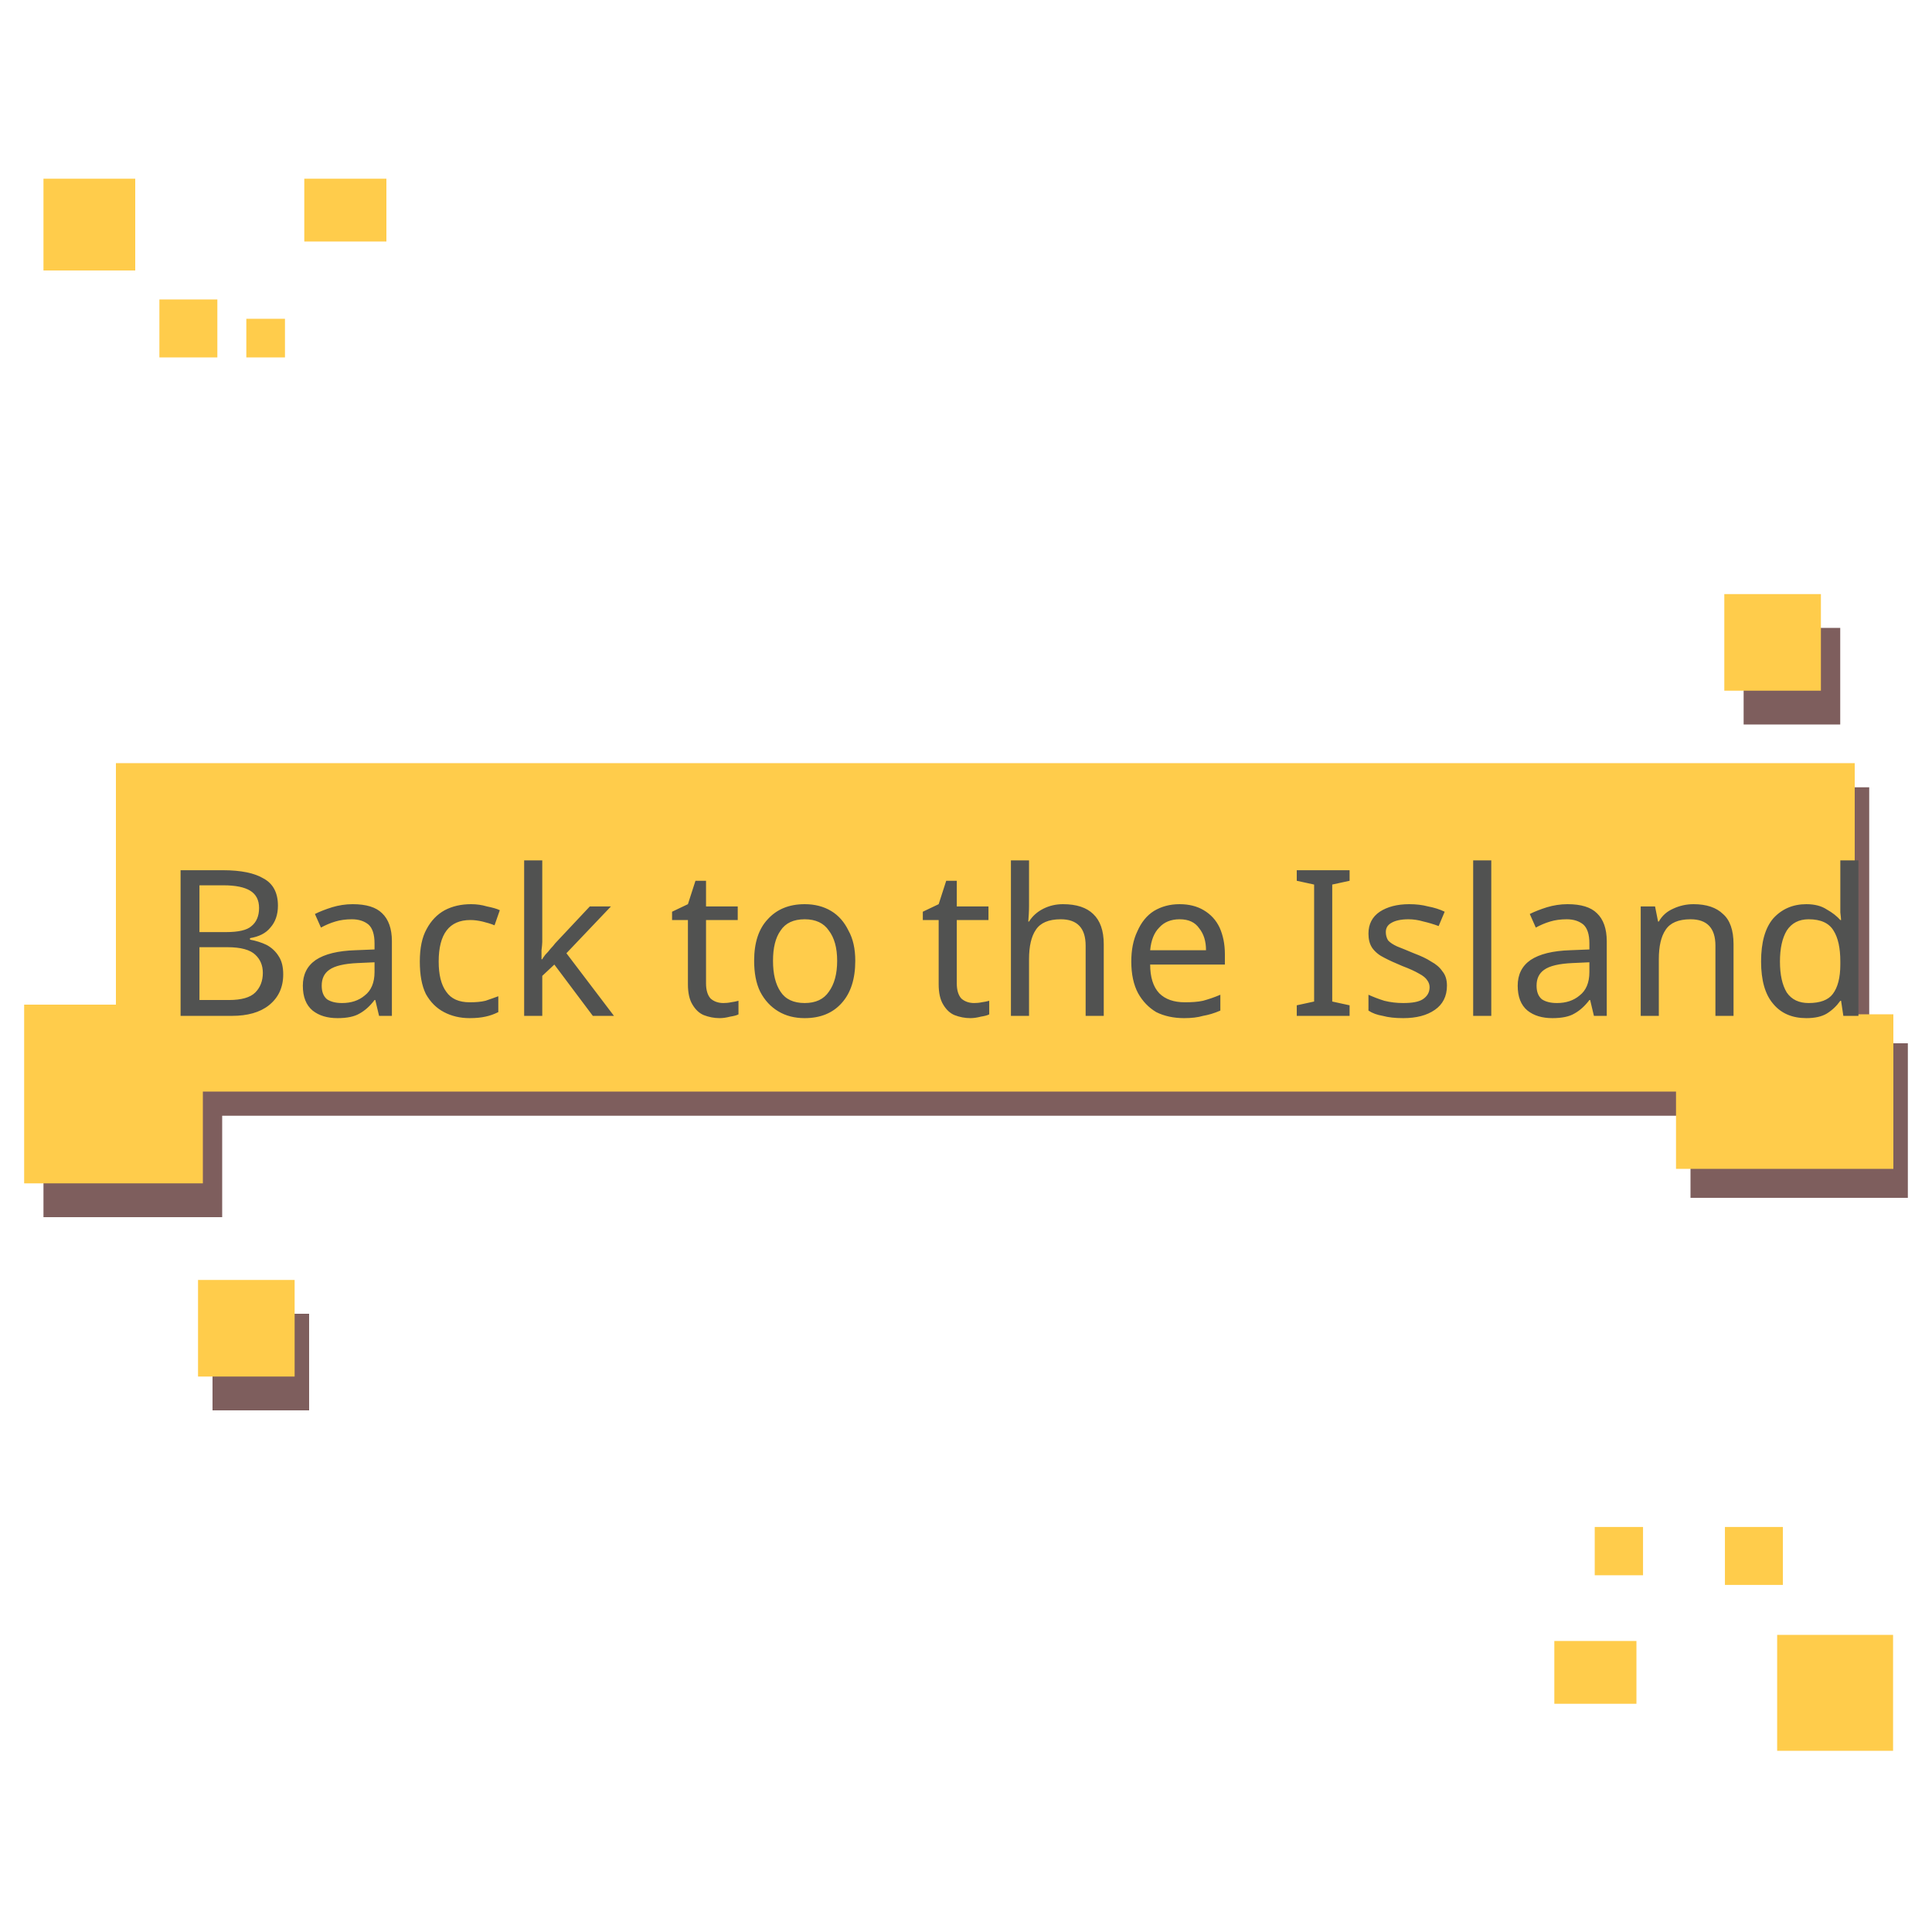
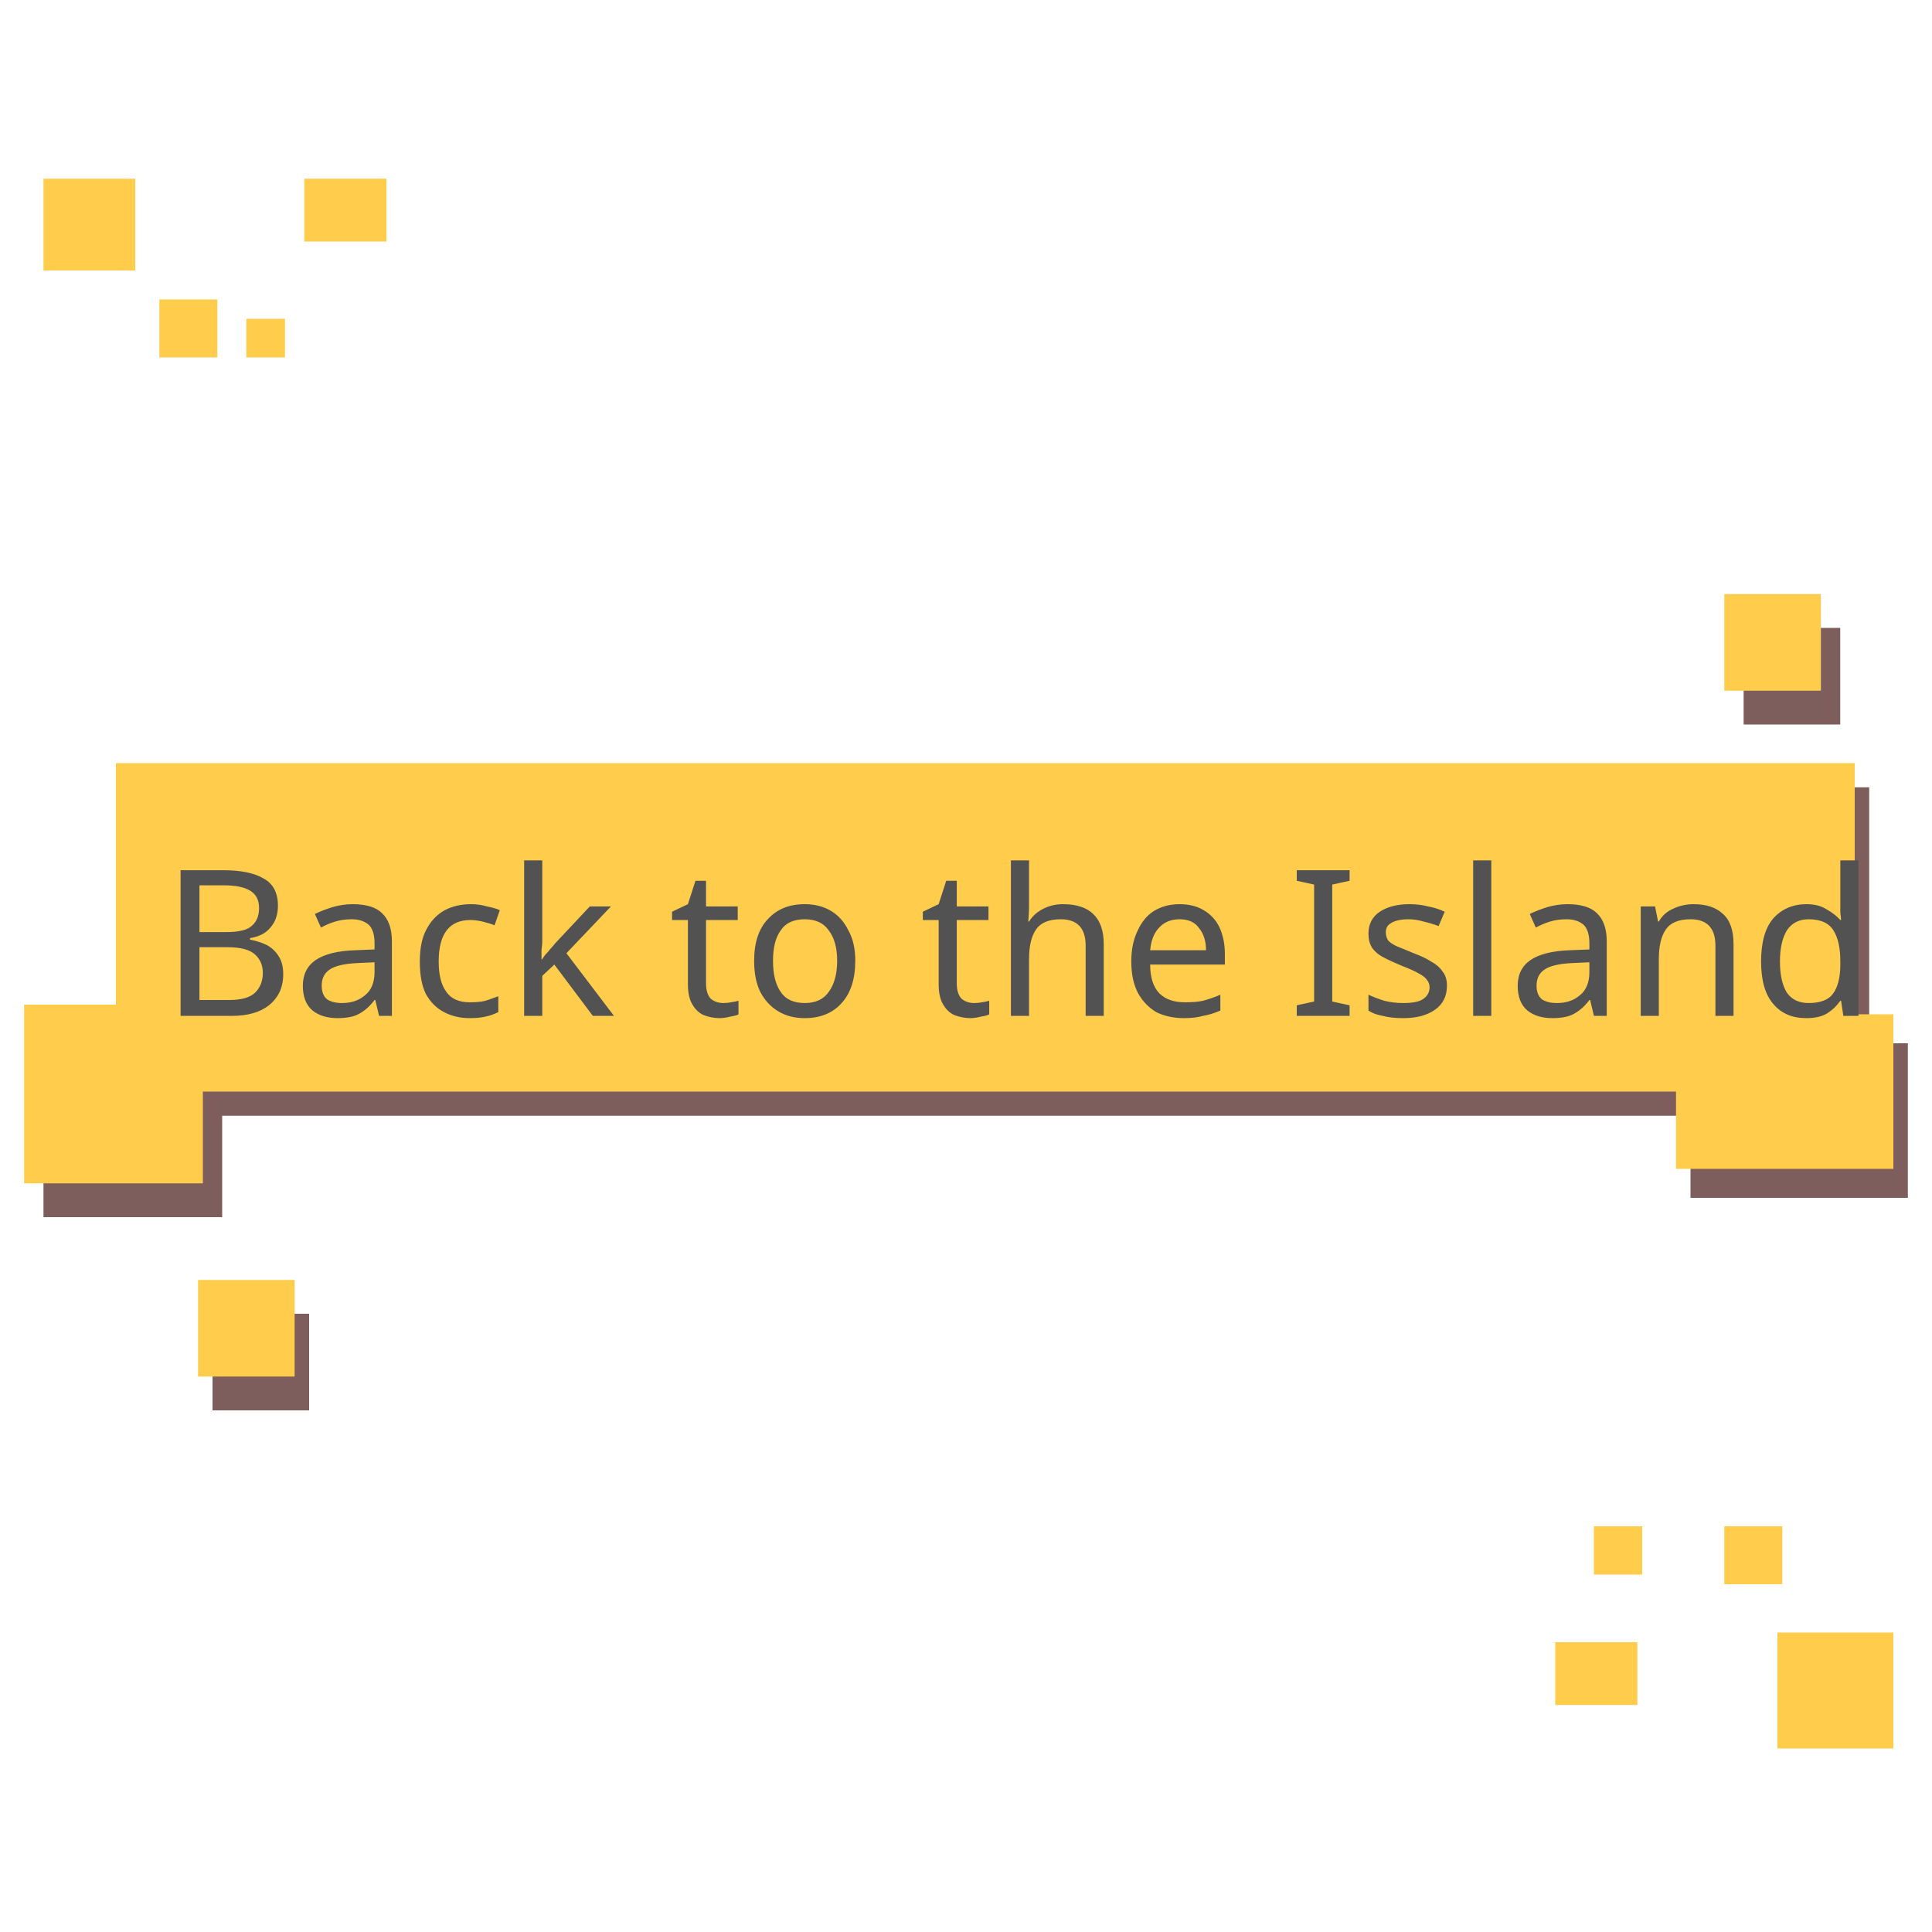
<svg xmlns="http://www.w3.org/2000/svg" version="1.1" id="Layer_1" x="0px" y="0px" viewBox="0 0 40 40" style="enable-background:new 0 0 40 40;" xml:space="preserve">
  <style type="text/css">
	.st0{fill:#FFCC4B;}
	.st1{fill:#7E5E5D;}
	.st2{fill:#515251;}
	.st3{font-family:'Lato-Black';}
	.st4{font-size:4.234px;}
</style>
  <g>
    <rect x="0.9" y="3.7" class="st0" width="1.9" height="1.9" />
    <rect x="3.3" y="6.2" class="st0" width="1.2" height="1.2" />
    <rect x="6.3" y="3.7" class="st0" width="1.7" height="1.3" />
    <rect x="5.1" y="6.6" class="st0" width="0.8" height="0.8" />
-     <rect x="36.9" y="33.9" transform="matrix(-1 -1.224647e-16 1.224647e-16 -1 76.0941 70.1484)" class="st0" width="2.4" height="2.4" />
-     <rect x="35.7" y="31.5" transform="matrix(-1 -1.224647e-16 1.224647e-16 -1 72.6127 64.3142)" class="st0" width="1.2" height="1.2" />
-     <rect x="32.2" y="34" transform="matrix(-1 -1.224647e-16 1.224647e-16 -1 66.0806 69.2748)" class="st0" width="1.7" height="1.3" />
-     <rect x="33" y="31.7" transform="matrix(-1 -1.224647e-16 1.224647e-16 -1 67.0172 64.3142)" class="st0" width="1" height="1" />
+     <rect x="36.8" y="33.8" class="st0" width="2.4" height="2.4" />
+     <rect x="35.7" y="31.6" class="st0" width="1.2" height="1.2" />
+     <rect x="32.2" y="34" class="st0" width="1.7" height="1.3" />
+     <rect x="33" y="31.6" class="st0" width="1" height="1" />
    <g>
      <rect x="2.7" y="16.3" class="st1" width="36" height="6.8" />
      <rect x="35" y="21.6" class="st1" width="4.5" height="3.2" />
      <rect x="0.9" y="21.5" class="st1" width="3.7" height="3.7" />
      <rect x="4.4" y="27.2" class="st1" width="2" height="2" />
      <rect x="2.4" y="15.8" class="st0" width="36" height="6.8" />
      <rect x="34.7" y="21" class="st0" width="4.5" height="3.2" />
      <rect x="0.5" y="20.8" class="st0" width="3.7" height="3.7" />
      <rect x="4.1" y="26.5" class="st0" width="2" height="2" />
      <rect x="36.1" y="13" class="st1" width="2" height="2" />
      <rect x="35.7" y="12.3" class="st0" width="2" height="2" />
      <text transform="matrix(1 0 0 1 3.3325 21.0325)" class="st2 st3 st4">Back to the Island</text>
    </g>
  </g>
</svg>
